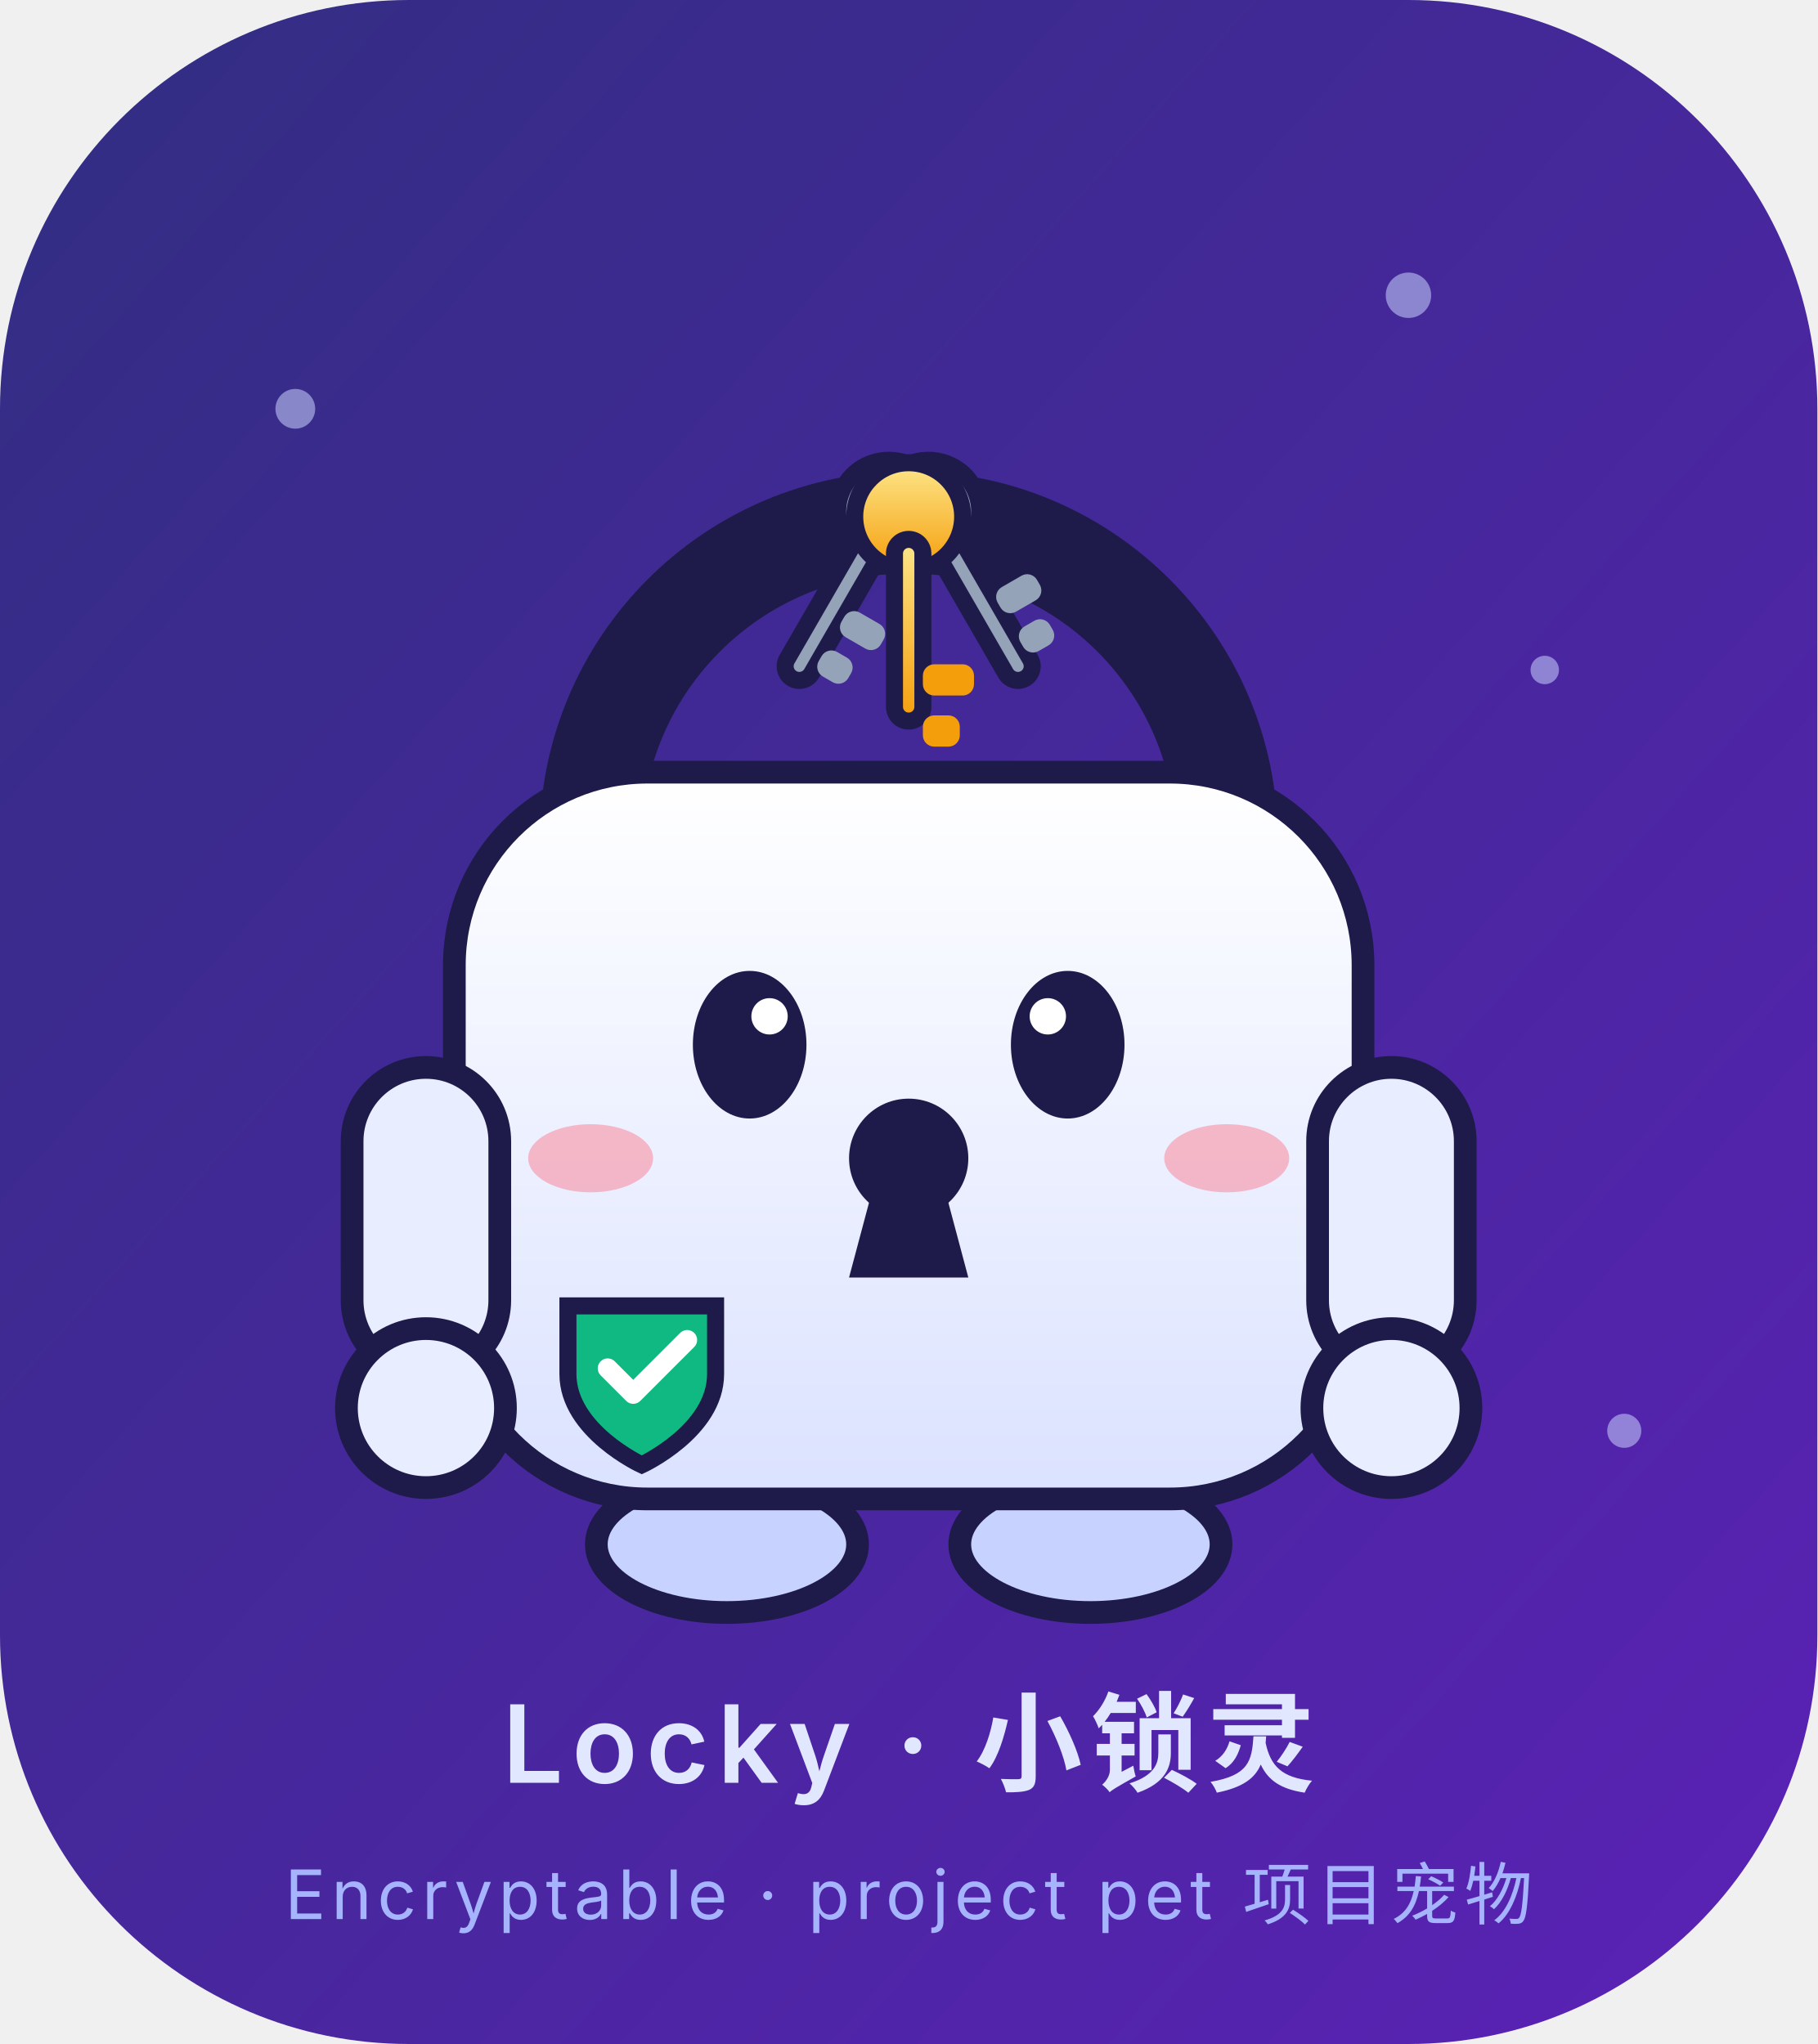
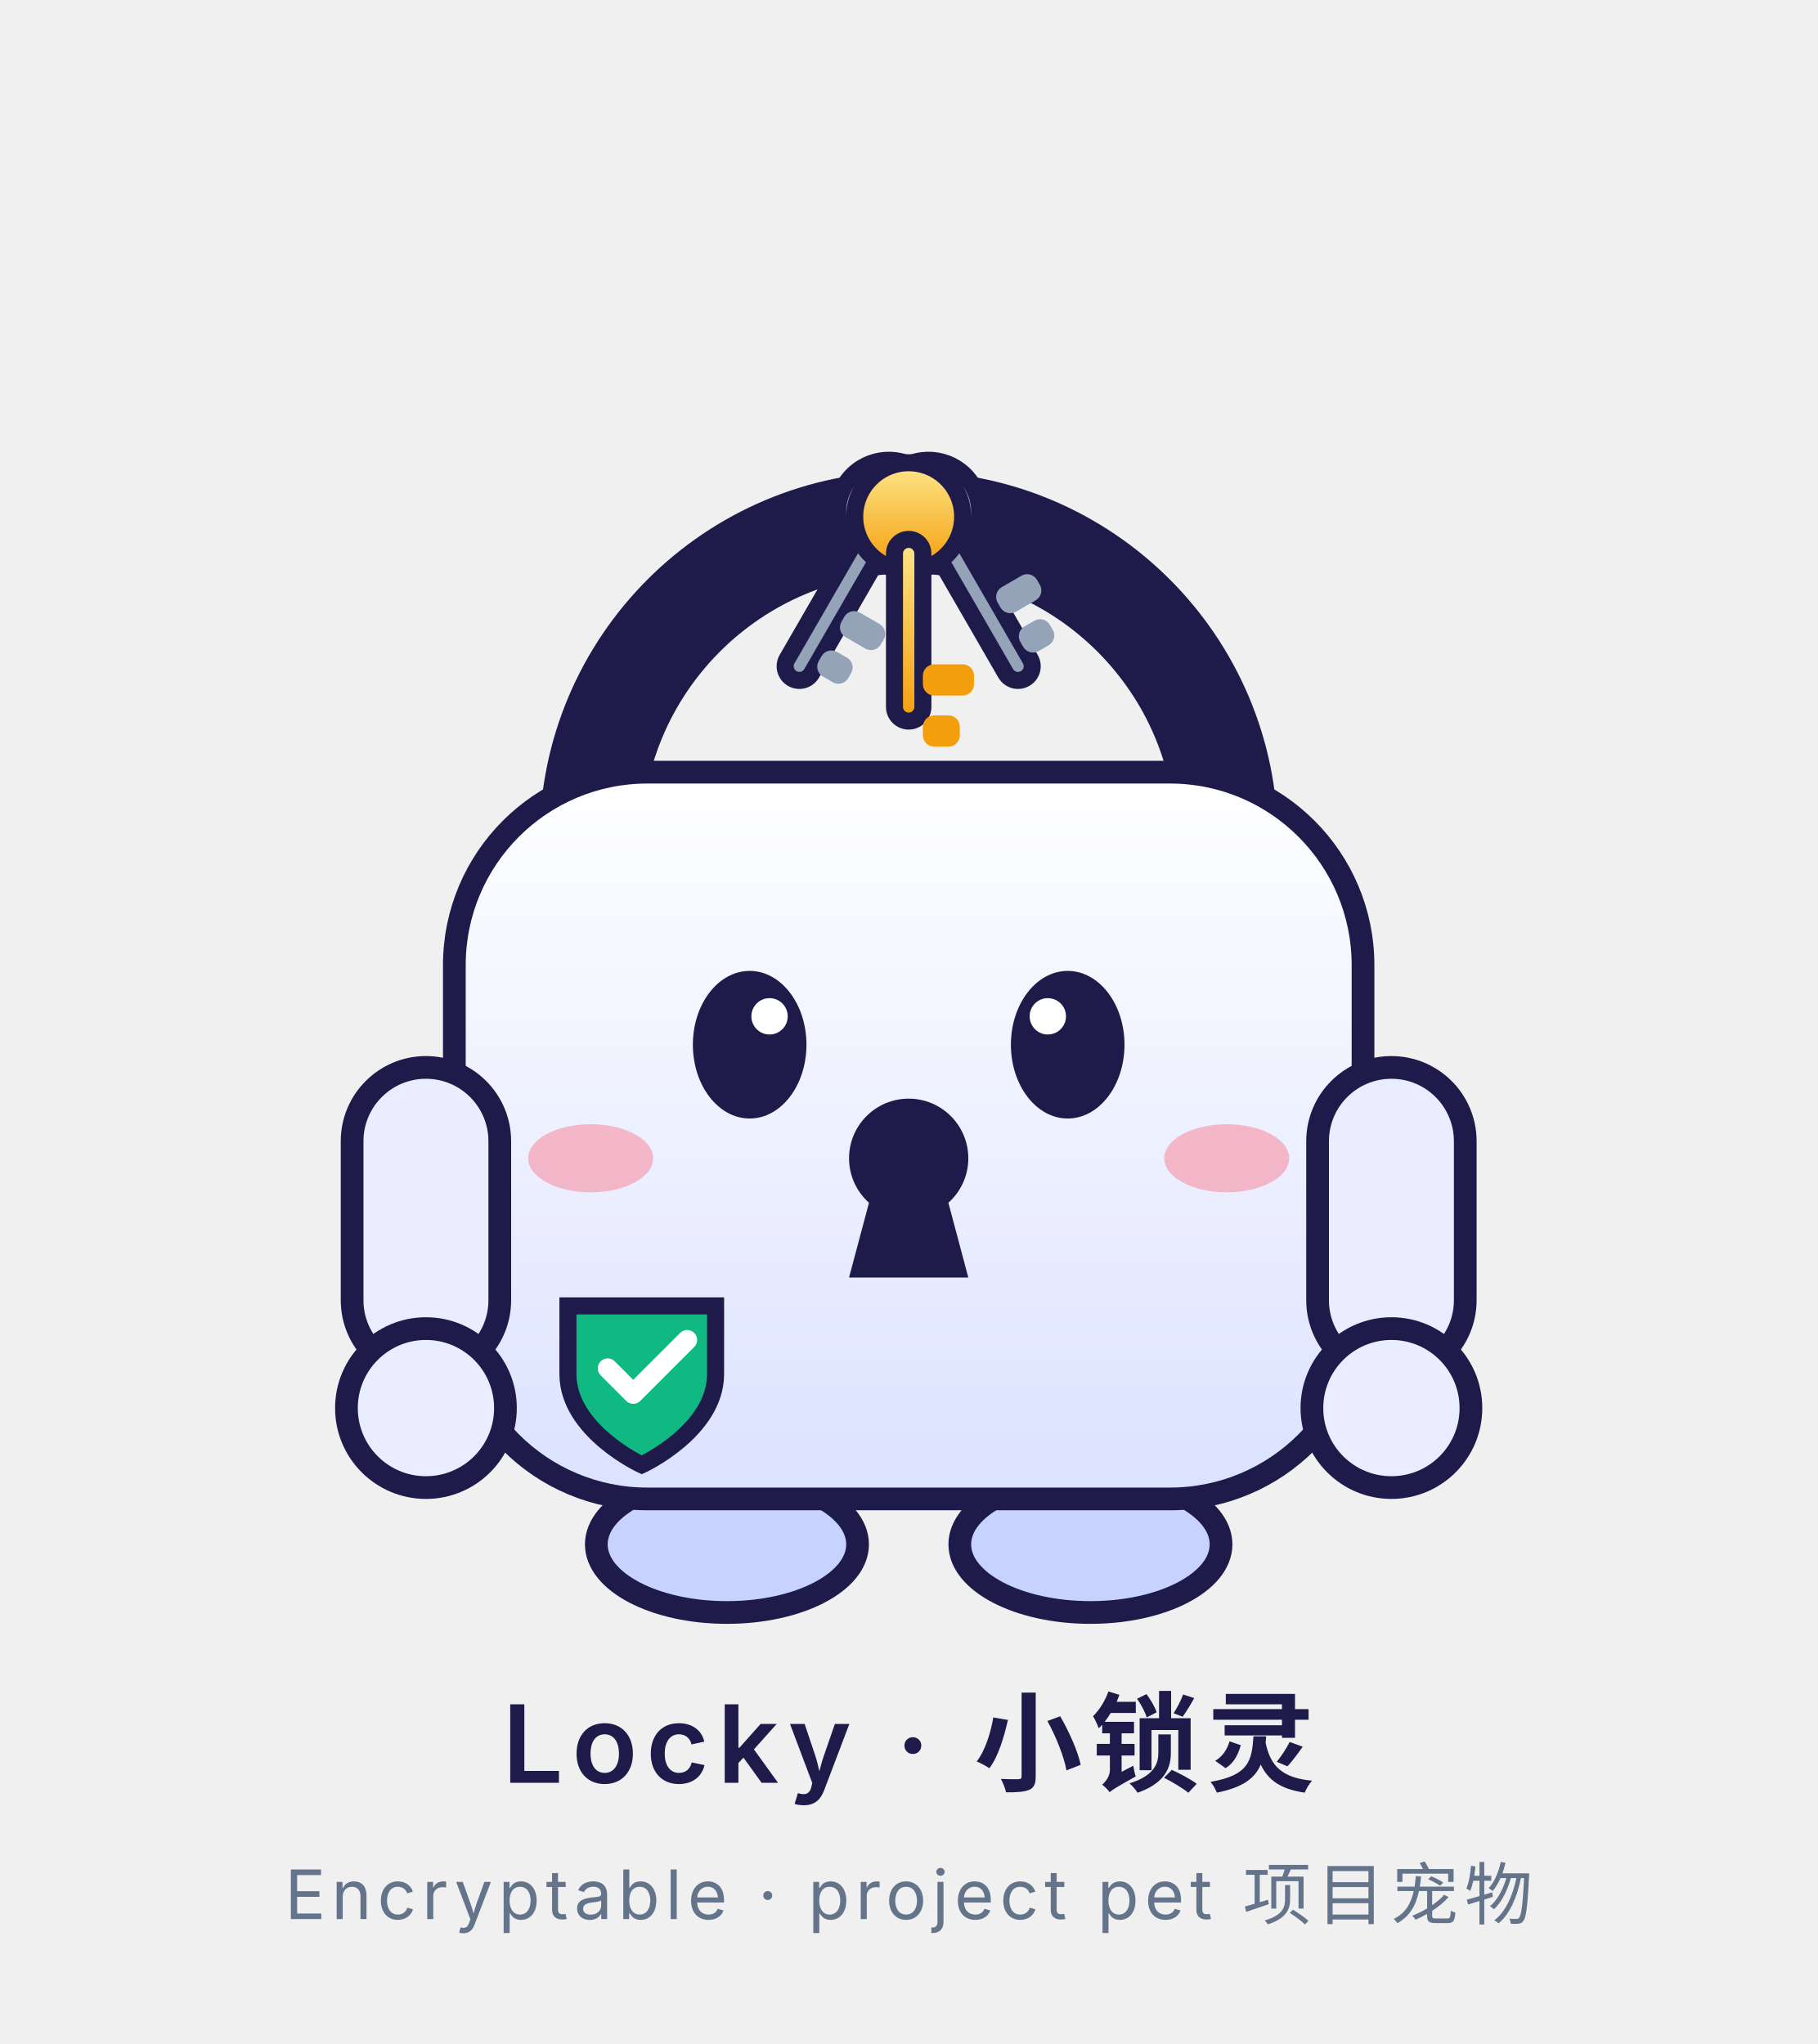
<svg xmlns="http://www.w3.org/2000/svg" viewBox="0 0 320 360" role="img" aria-labelledby="petTitle petDesc">
  <defs>
-     <linearGradient id="bg" x1="0" y1="0" x2="1" y2="1">
-       <stop offset="0" stop-color="#312E81" />
-       <stop offset="1" stop-color="#5B21B6" />
-     </linearGradient>
    <linearGradient id="body" x1="0" y1="0" x2="0" y2="1">
      <stop offset="0" stop-color="#FFFFFF" />
      <stop offset="1" stop-color="#DBE2FF" />
    </linearGradient>
    <linearGradient id="keyGold" x1="0" y1="0" x2="0" y2="1">
      <stop offset="0" stop-color="#FDE68A" />
      <stop offset="1" stop-color="#F59E0B" />
    </linearGradient>
  </defs>
-   <rect width="320" height="360" rx="72" fill="url(#bg)" />
-   <g opacity="0.55" fill="#C7D2FE">
-     <circle cx="52" cy="72" r="3.5" />
-     <circle cx="272" cy="118" r="2.5" />
-     <circle cx="248" cy="52" r="4" />
-     <circle cx="70" cy="228" r="2.5" />
-     <circle cx="286" cy="252" r="3" />
-   </g>
  <g transform="translate(0,-10)">
    <ellipse cx="128" cy="282" rx="23" ry="12" fill="#C7D2FE" stroke="#1E1B4B" stroke-width="4" />
    <ellipse cx="192" cy="282" rx="23" ry="12" fill="#C7D2FE" stroke="#1E1B4B" stroke-width="4" />
    <path d="M104 158 A56 56 0 0 1 216 158" fill="none" stroke="#1E1B4B" stroke-width="18" stroke-linecap="round" />
    <g transform="rotate(-30 160 94)">
      <circle cx="160" cy="101" r="9" fill="#94A3B8" stroke="#1E1B4B" stroke-width="3" />
      <rect x="157.5" y="105" width="5" height="30" rx="2.5" fill="#94A3B8" stroke="#1E1B4B" stroke-width="3" />
      <rect x="162.5" y="119" width="8" height="5" rx="2" fill="#94A3B8" />
      <rect x="162.5" y="127" width="6" height="5" rx="2" fill="#94A3B8" />
    </g>
    <g transform="rotate(30 160 94)">
      <circle cx="160" cy="101" r="9" fill="#94A3B8" stroke="#1E1B4B" stroke-width="3" />
      <rect x="157.5" y="105" width="5" height="30" rx="2.5" fill="#94A3B8" stroke="#1E1B4B" stroke-width="3" />
      <rect x="162.5" y="119" width="8" height="5" rx="2" fill="#94A3B8" />
      <rect x="162.5" y="127" width="6" height="5" rx="2" fill="#94A3B8" />
    </g>
    <g>
      <circle cx="160" cy="101" r="9.5" fill="url(#keyGold)" stroke="#1E1B4B" stroke-width="3" />
      <rect x="157.5" y="105" width="5" height="32" rx="2.5" fill="url(#keyGold)" stroke="#1E1B4B" stroke-width="3" />
      <rect x="162.5" y="127" width="9" height="5.5" rx="2" fill="#F59E0B" />
      <rect x="162.5" y="136" width="6.5" height="5.5" rx="2" fill="#F59E0B" />
    </g>
    <rect x="80" y="146" width="160" height="128" rx="34" fill="url(#body)" stroke="#1E1B4B" stroke-width="4" />
    <rect x="62" y="198" width="26" height="54" rx="13" fill="#E8EDFF" stroke="#1E1B4B" stroke-width="4" />
    <rect x="232" y="198" width="26" height="54" rx="13" fill="#E8EDFF" stroke="#1E1B4B" stroke-width="4" />
    <circle cx="75" cy="258" r="14" fill="#E8EDFF" stroke="#1E1B4B" stroke-width="4" />
    <circle cx="245" cy="258" r="14" fill="#E8EDFF" stroke="#1E1B4B" stroke-width="4" />
    <path d="M100 240 h26 v12 c0 10 -13 16 -13 16 s-13 -6 -13 -16 z" fill="#10B981" stroke="#1E1B4B" stroke-width="3" />
    <path d="M107 251 l4.5 4.5 l9.5 -9.5" fill="none" stroke="#FFFFFF" stroke-width="3.5" stroke-linecap="round" stroke-linejoin="round" />
    <ellipse cx="132" cy="194" rx="10" ry="13" fill="#1E1B4B" />
    <ellipse cx="188" cy="194" rx="10" ry="13" fill="#1E1B4B" />
    <circle cx="135.5" cy="189" r="3.2" fill="#FFFFFF" />
    <circle cx="184.5" cy="189" r="3.2" fill="#FFFFFF" />
    <ellipse cx="104" cy="214" rx="11" ry="6" fill="#FB7185" opacity="0.45" />
    <ellipse cx="216" cy="214" rx="11" ry="6" fill="#FB7185" opacity="0.45" />
    <circle cx="160" cy="214" r="10.5" fill="#1E1B4B" />
    <path d="M153.5 220 h13 l4 15 h-21 z" fill="#1E1B4B" />
  </g>
-   <text x="160" y="314" text-anchor="middle" font-family="ui-sans-serif,-apple-system,'Segoe UI','Noto Sans SC','Microsoft YaHei',sans-serif" font-size="19" font-weight="600" fill="#E0E7FF" letter-spacing="1.5">Locky · 小锁灵</text>
-   <text x="160" y="338" text-anchor="middle" font-family="ui-sans-serif,-apple-system,'Segoe UI','Noto Sans SC','Microsoft YaHei',sans-serif" font-size="12" fill="#A5B4FC" letter-spacing="1">Encryptable · project pet 项目宠物</text>
+   <text x="160" y="314" text-anchor="middle" font-family="ui-sans-serif,-apple-system,'Segoe UI','Noto Sans SC','Microsoft YaHei',sans-serif" font-size="19" font-weight="600" fill="#1E1B4B" letter-spacing="1.5">Locky · 小锁灵</text>
+   <text x="160" y="338" text-anchor="middle" font-family="ui-sans-serif,-apple-system,'Segoe UI','Noto Sans SC','Microsoft YaHei',sans-serif" font-size="12" fill="#64748B" letter-spacing="1">Encryptable · project pet 项目宠物</text>
</svg>
